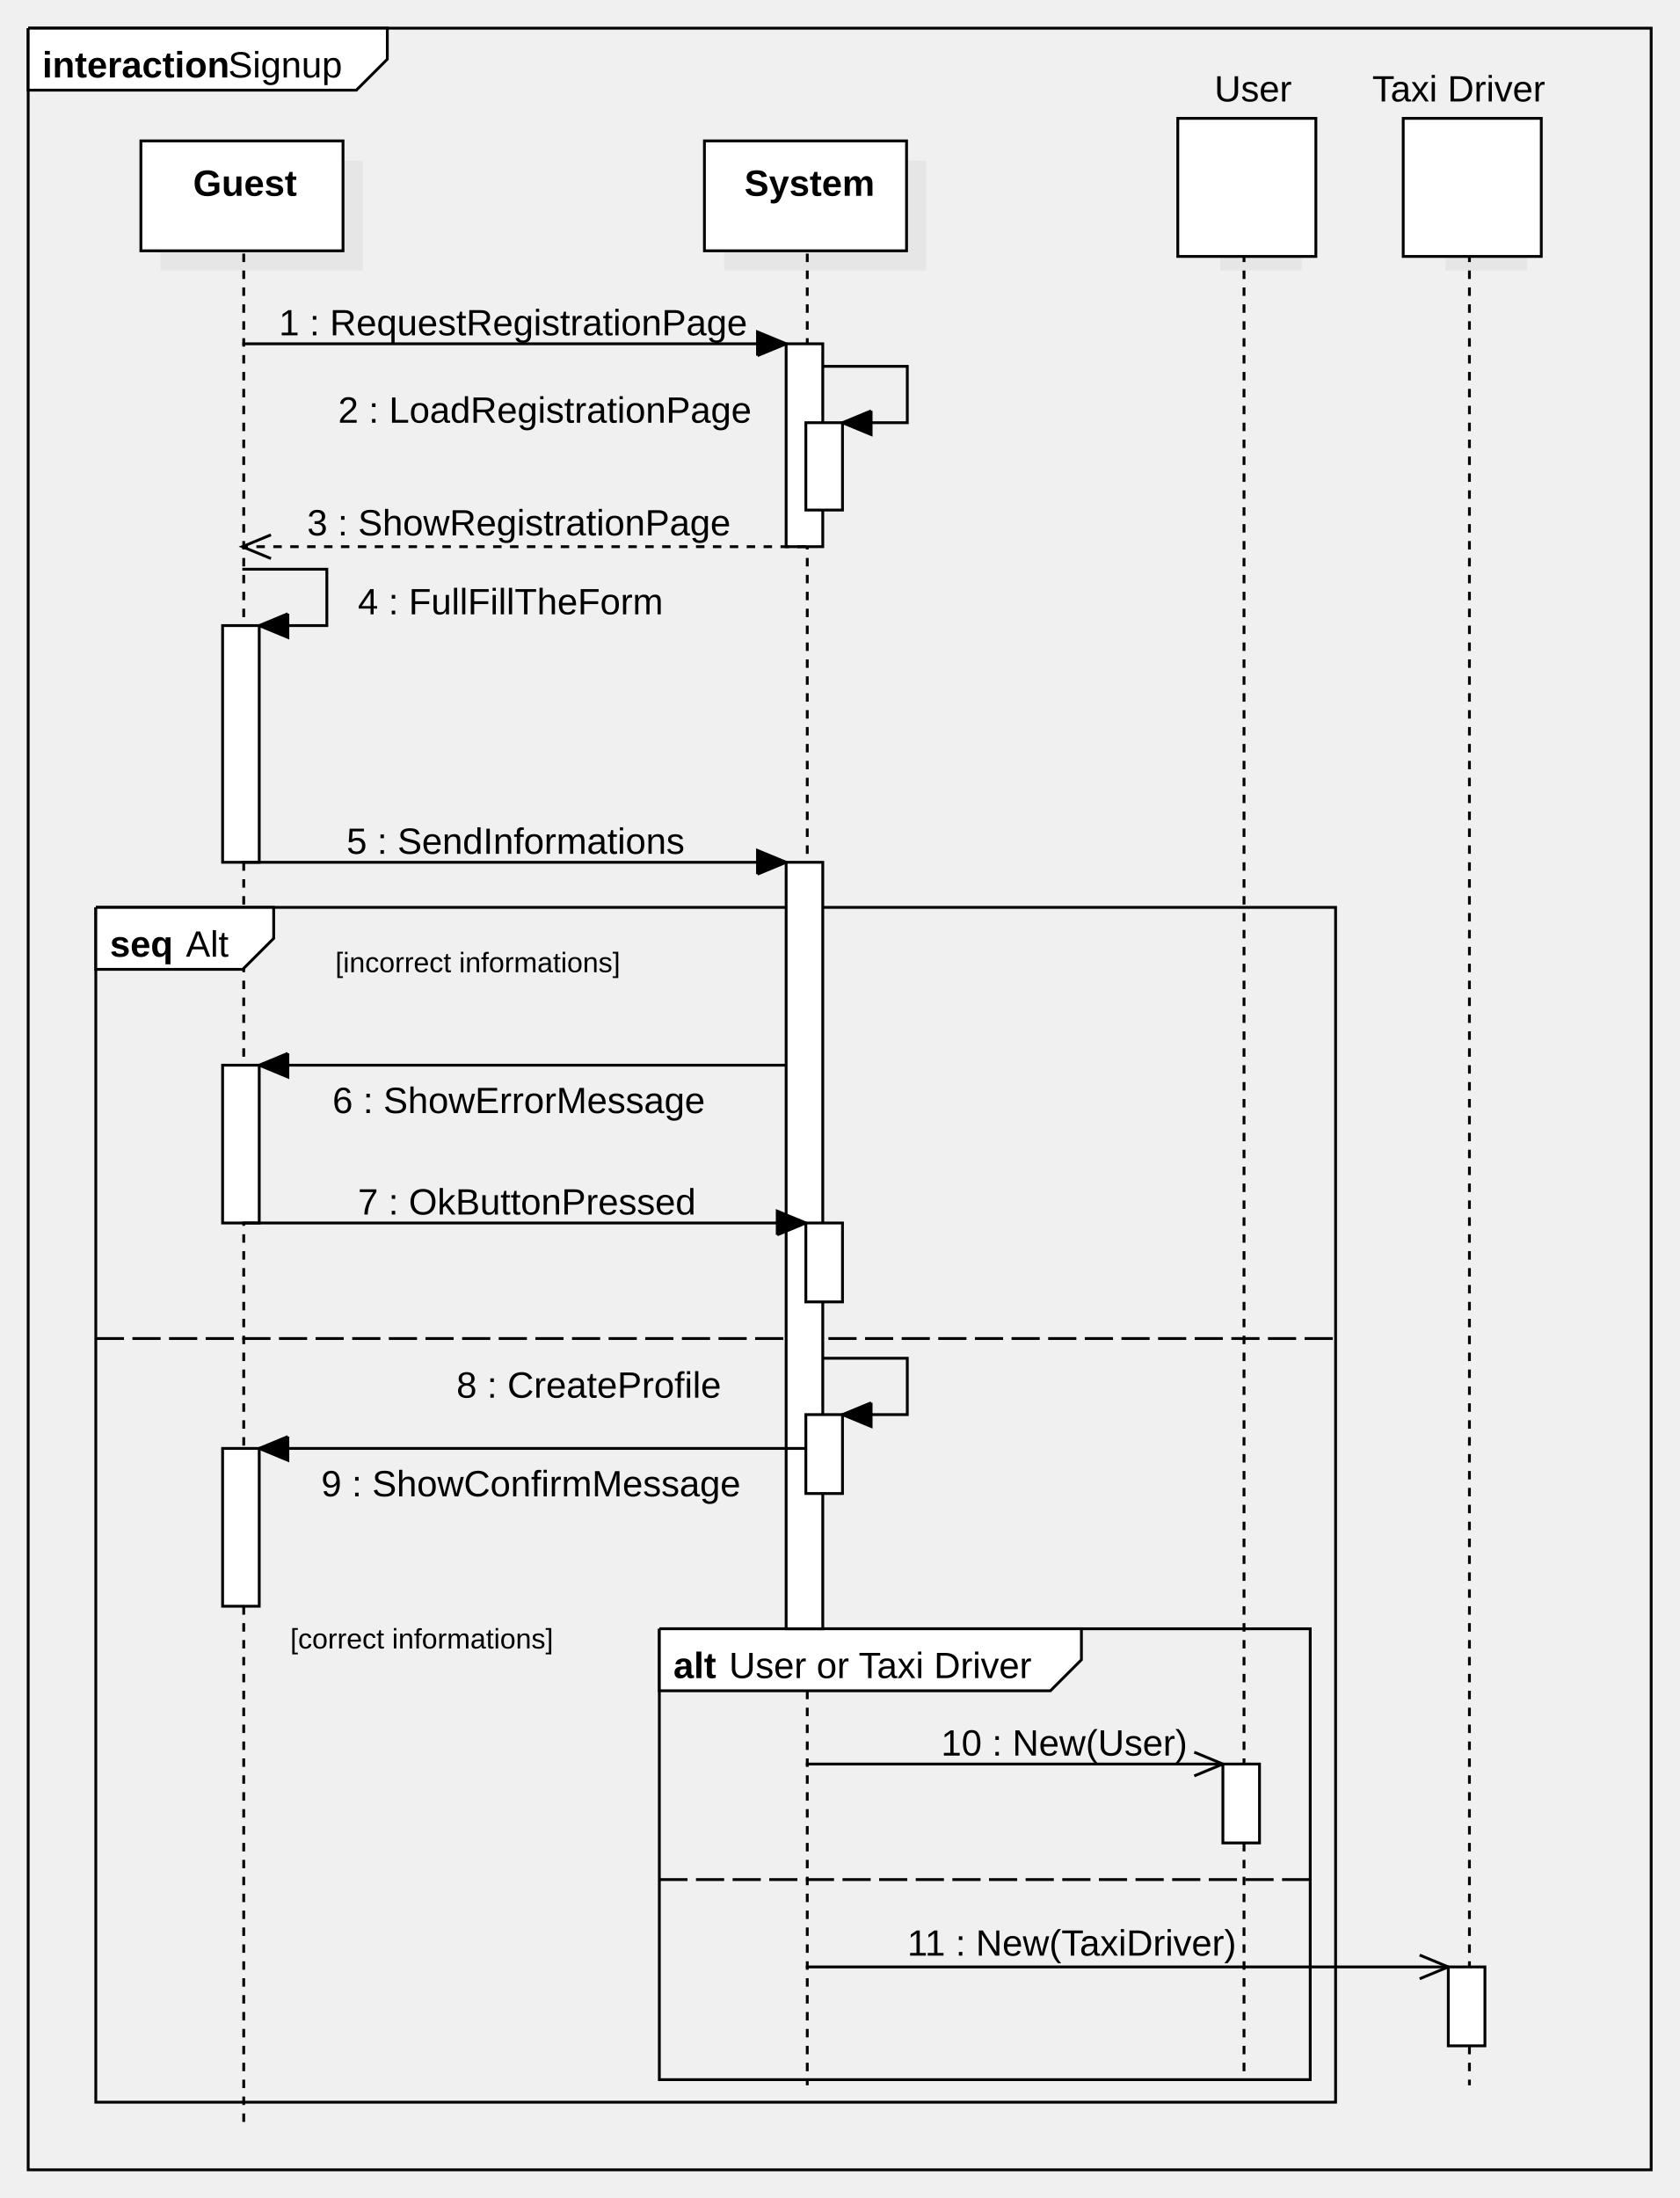
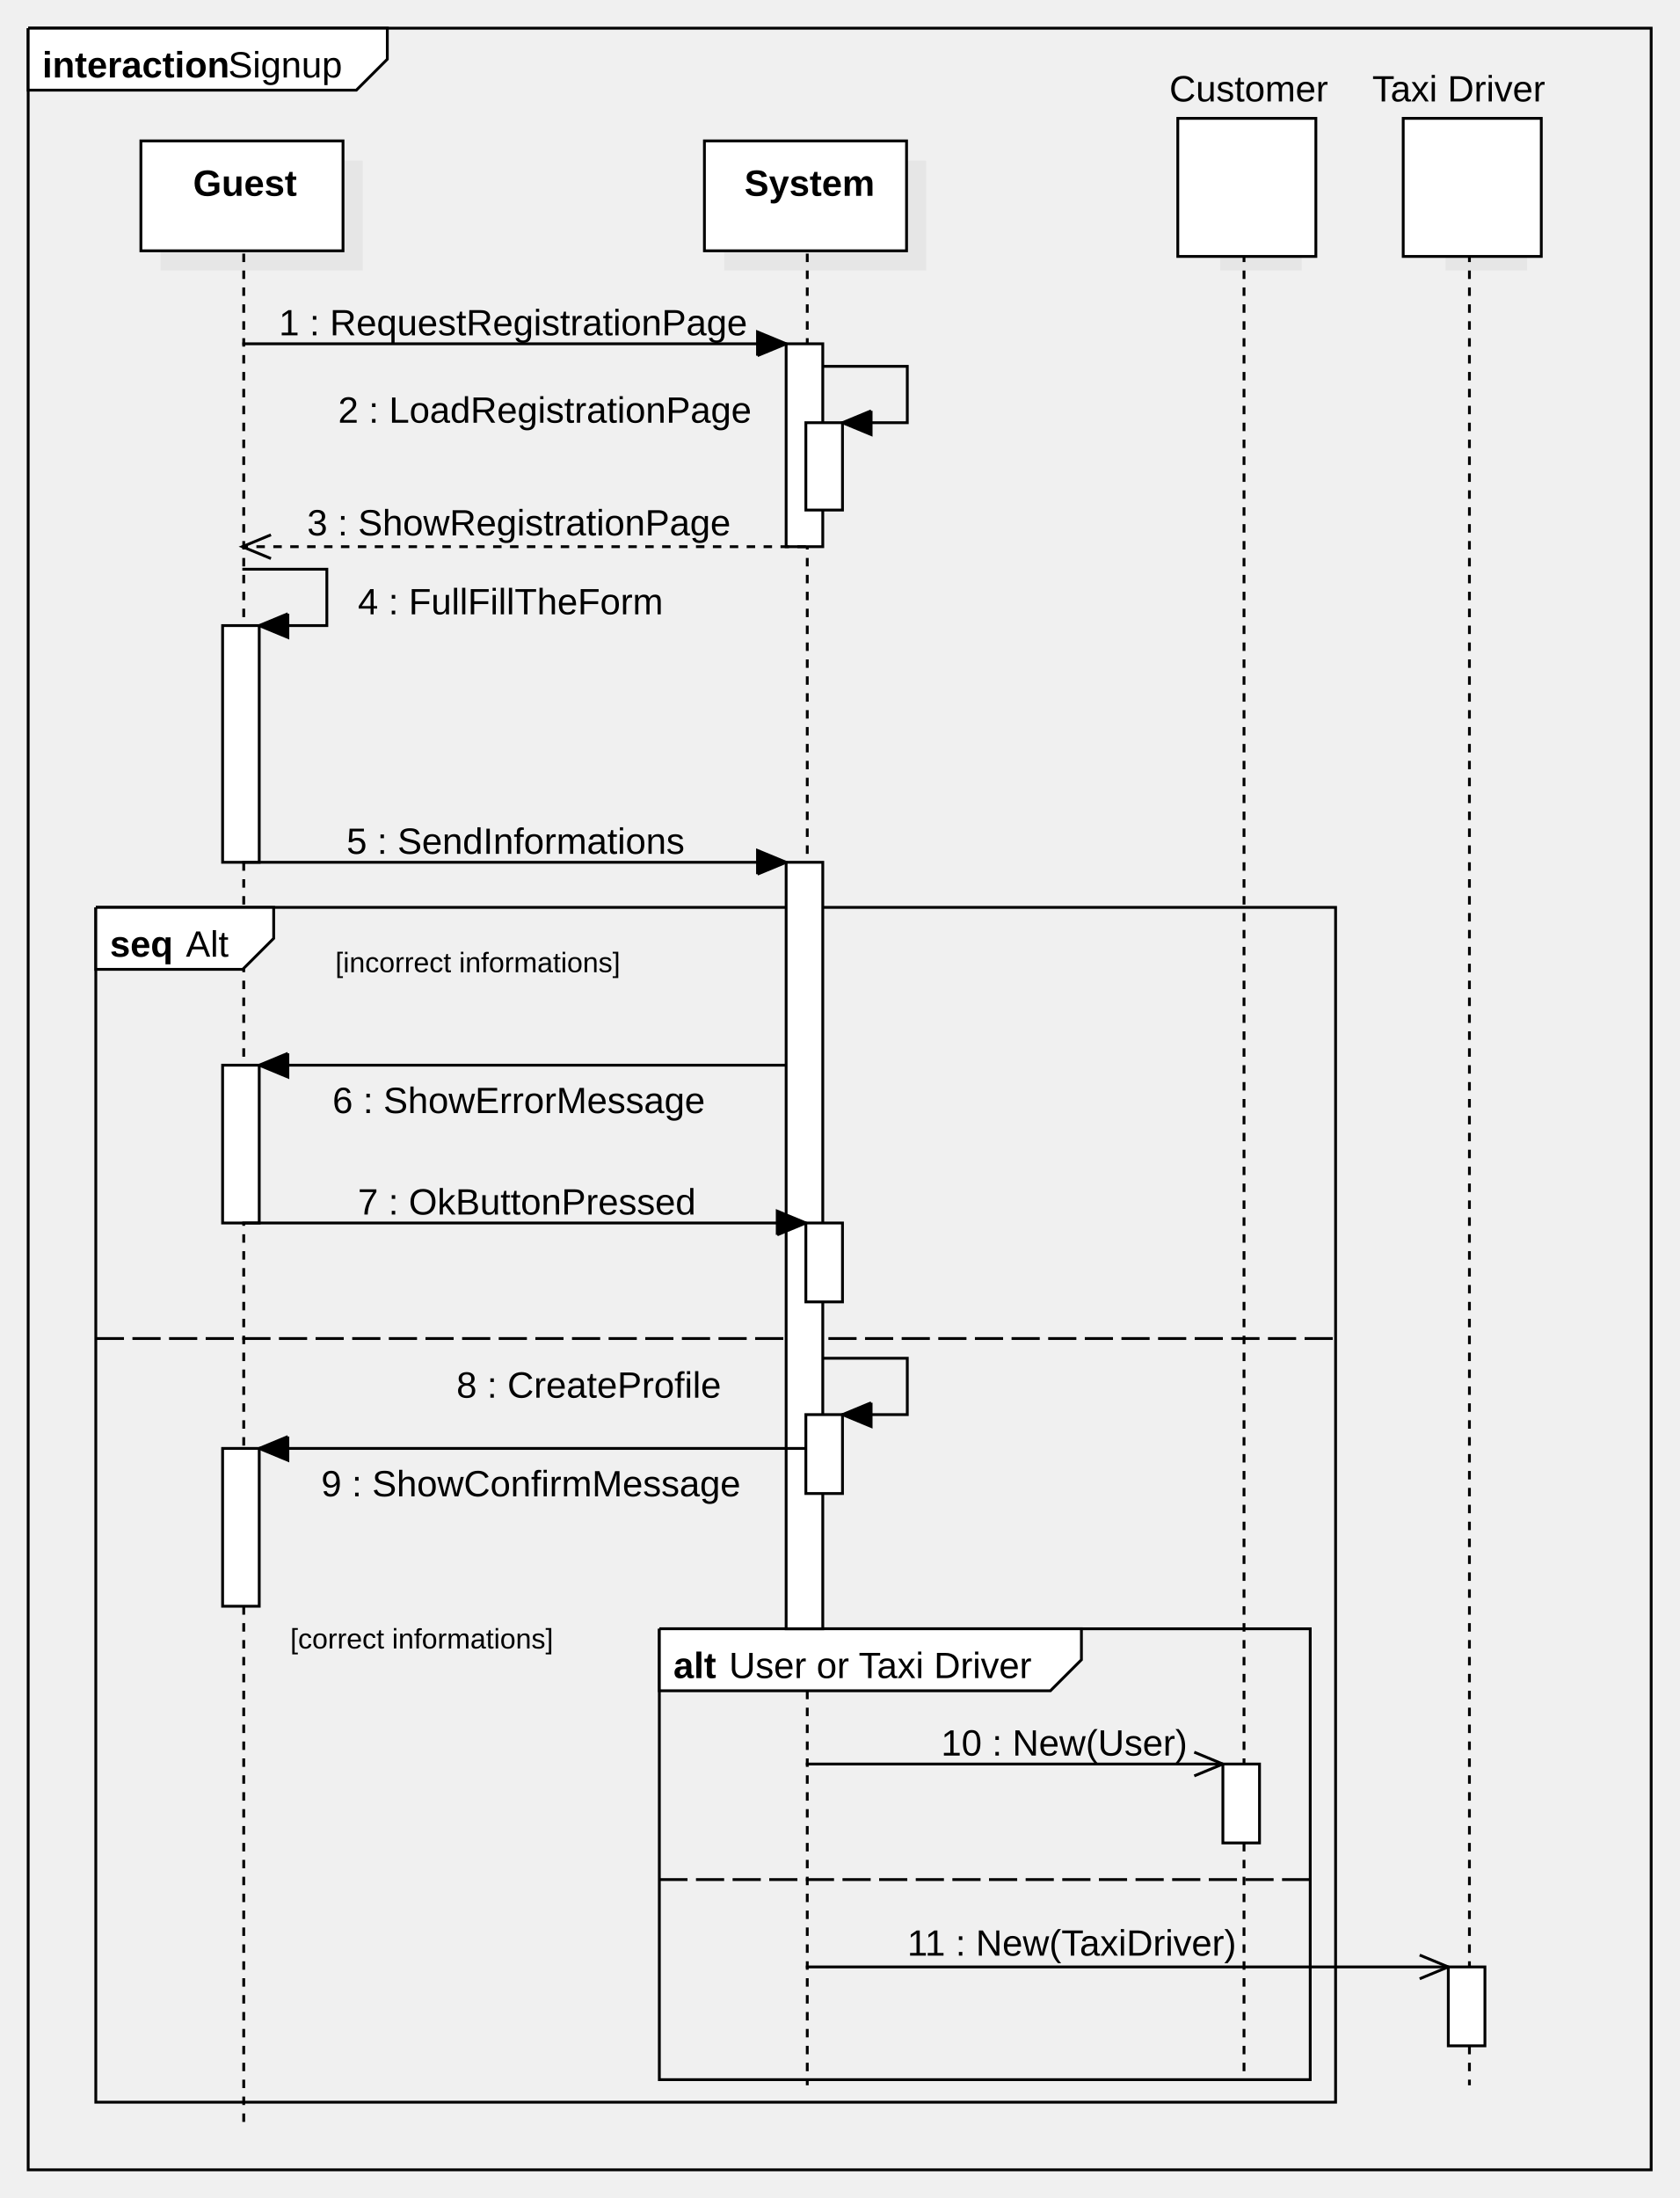
<svg xmlns="http://www.w3.org/2000/svg" version="1.1" width="596" height="780">
  <defs />
  <g>
    <g transform="translate(10,10) scale(1,1)">
      <path fill="none" stroke="#000000" d="M 0 0 L 576 0 L 576 760 L 0 760 L 0 0" stroke-miterlimit="10" />
    </g>
    <g transform="translate(10,10) scale(1,1)">
      <path fill="#ffffff" stroke="none" d="M 0 0 L 0 22 L 116.458 22 L 127.458 11 L 127.458 0 L 0 0" />
    </g>
    <g transform="translate(10,10) scale(1,1)">
      <path fill="none" stroke="#000000" d="M 0 0 L 0 22 L 116.458 22 L 127.458 11 L 127.458 0 L 0 0 L 0 0" stroke-miterlimit="10" />
    </g>
    <g transform="translate(10,10) scale(1,1)">
      <g>
        <path fill="none" stroke="none" />
        <text fill="#000000" stroke="none" font-family="Arial" font-size="13px" font-style="normal" font-weight="normal" text-decoration="none" x="70.979" y="17.5">Signup</text>
      </g>
    </g>
    <g transform="translate(10,10) scale(1,1)">
      <g>
        <path fill="none" stroke="none" />
        <text fill="#000000" stroke="none" font-family="Arial" font-size="13px" font-style="normal" font-weight="bold" text-decoration="none" x="5" y="17.5">interaction</text>
      </g>
    </g>
    <g transform="translate(10,10) scale(1,1)">
      <rect fill="#C0C0C0" stroke="none" x="47" y="47" width="71.736" height="39" opacity="0.2" />
    </g>
    <g transform="translate(10,10) scale(1,1)">
      <rect fill="#ffffff" stroke="none" x="40" y="40" width="71.736" height="39" />
    </g>
    <g transform="translate(10,10) scale(1,1)">
      <path fill="none" stroke="#000000" d="M 40 40 L 111.736 40 L 111.736 79 L 40 79 L 40 40 Z Z" stroke-miterlimit="10" />
    </g>
    <g transform="translate(10,10) scale(1,1)">
      <g>
        <path fill="none" stroke="none" />
        <text fill="#000000" stroke="none" font-family="Arial" font-size="13px" font-style="normal" font-weight="bold" text-decoration="none" x="58.526" y="59.5">Guest</text>
      </g>
    </g>
    <g transform="translate(10,10) scale(1,1)">
      <path fill="none" stroke="#000000" d="M 76.5 80 L 76.5 744" stroke-miterlimit="10" stroke-dasharray="3" />
    </g>
    <g transform="translate(10,10) scale(1,1)">
      <rect fill="#C0C0C0" stroke="none" x="247" y="47" width="71.736" height="39" opacity="0.2" />
    </g>
    <g transform="translate(10,10) scale(1,1)">
      <rect fill="#ffffff" stroke="none" x="240" y="40" width="71.736" height="39" />
    </g>
    <g transform="translate(10,10) scale(1,1)">
      <path fill="none" stroke="#000000" d="M 240 40 L 311.736 40 L 311.736 79 L 240 79 L 240 40 Z Z" stroke-miterlimit="10" />
    </g>
    <g transform="translate(10,10) scale(1,1)">
      <g>
        <path fill="none" stroke="none" />
        <text fill="#000000" stroke="none" font-family="Arial" font-size="13px" font-style="normal" font-weight="bold" text-decoration="none" x="254.197" y="59.5">System</text>
      </g>
    </g>
    <g transform="translate(10,10) scale(1,1)">
      <path fill="none" stroke="#000000" d="M 276.5 80 L 276.5 730" stroke-miterlimit="10" stroke-dasharray="3" />
    </g>
    <g transform="translate(10,10) scale(1,1)">
      <path fill="none" stroke="#000000" d="M 24 312 L 464 312 L 464 736 L 24 736 L 24 312" stroke-miterlimit="10" />
    </g>
    <g transform="translate(10,10) scale(1,1)">
      <path fill="#ffffff" stroke="none" d="M 24 312 L 24 334 L 76.131 334 L 87.131 323 L 87.131 312 L 24 312" />
    </g>
    <g transform="translate(10,10) scale(1,1)">
      <path fill="none" stroke="#000000" d="M 24 312 L 24 334 L 76.131 334 L 87.131 323 L 87.131 312 L 24 312 L 24 312" stroke-miterlimit="10" />
    </g>
    <g transform="translate(10,10) scale(1,1)">
      <g>
        <path fill="none" stroke="none" />
        <text fill="#000000" stroke="none" font-family="Arial" font-size="13px" font-style="normal" font-weight="normal" text-decoration="none" x="55.96" y="329.5">Alt</text>
      </g>
    </g>
    <g transform="translate(10,10) scale(1,1)">
      <g>
        <path fill="none" stroke="none" />
        <text fill="#000000" stroke="none" font-family="Arial" font-size="13px" font-style="normal" font-weight="bold" text-decoration="none" x="29" y="329.5">seq</text>
      </g>
    </g>
    <g transform="translate(10,10) scale(1,1)">
      <path fill="none" stroke="#000000" d="M 24 465 L 464 465" stroke-miterlimit="10" stroke-dasharray="10,3" />
    </g>
    <g transform="translate(10,10) scale(1,1)">
      <g>
        <path fill="none" stroke="none" />
        <text fill="#000000" stroke="none" font-family="Arial" font-size="10px" font-style="normal" font-weight="normal" text-decoration="none" x="109" y="335">[incorrect informations]</text>
      </g>
    </g>
    <g transform="translate(10,10) scale(1,1)">
      <g>
        <path fill="none" stroke="none" />
        <text fill="#000000" stroke="none" font-family="Arial" font-size="10px" font-style="normal" font-weight="normal" text-decoration="none" x="93" y="575">[correct informations]</text>
      </g>
    </g>
    <g transform="translate(10,10) scale(1,1)">
      <rect fill="#C0C0C0" stroke="none" x="423" y="47" width="29" height="39" opacity="0.2" />
    </g>
    <g transform="translate(10,10) scale(1,1)">
      <rect fill="#ffffff" stroke="none" x="416" y="40" width="29" height="39" />
    </g>
    <g transform="translate(10,10) scale(1,1)">
      <path fill="none" stroke="#000000" d="M 416 40 L 445 40 L 445 79 L 416 79 L 416 40 Z Z" stroke-miterlimit="10" />
    </g>
    <g transform="translate(10,10) scale(1,1)">
      <g>
        <path fill="none" stroke="none" />
        <text fill="#000000" stroke="none" font-family="Arial" font-size="13px" font-style="normal" font-weight="bold" text-decoration="none" x="426.885" y="59.5">a</text>
      </g>
    </g>
    <g transform="translate(10,10) scale(1,1)">
      <path fill="none" stroke="#000000" d="M 431.5 80 L 431.5 728" stroke-miterlimit="10" stroke-dasharray="3" />
    </g>
    <g transform="translate(10,10) scale(1,1)">
      <rect fill="#ffffff" stroke="none" x="408" y="32" width="49" height="49" />
    </g>
    <g transform="translate(10,10) scale(1,1)">
      <path fill="none" stroke="#000000" d="M 408 32 L 457 32 L 457 81 L 408 81 L 408 32 Z Z" stroke-miterlimit="10" />
    </g>
    <g transform="translate(10,10) scale(1,1)">
      <g>
        <path fill="none" stroke="none" />
-         <text fill="#000000" stroke="none" font-family="Arial" font-size="13px" font-style="normal" font-weight="normal" text-decoration="none" x="421" y="26">User</text>
+         <text fill="#000000" stroke="none" font-family="Arial" font-size="13px" font-style="normal" font-weight="normal" text-decoration="none" x="405" y="26">Customer</text>
      </g>
    </g>
    <g transform="translate(10,10) scale(1,1)">
      <path fill="none" stroke="#000000" d="M 224 568 L 455 568 L 455 728 L 224 728 L 224 568" stroke-miterlimit="10" />
    </g>
    <g transform="translate(10,10) scale(1,1)">
      <path fill="#ffffff" stroke="none" d="M 224 568 L 224 590 L 362.795 590 L 373.795 579 L 373.795 568 L 224 568" />
    </g>
    <g transform="translate(10,10) scale(1,1)">
      <path fill="none" stroke="#000000" d="M 224 568 L 224 590 L 362.795 590 L 373.795 579 L 373.795 568 L 224 568 L 224 568" stroke-miterlimit="10" />
    </g>
    <g transform="translate(10,10) scale(1,1)">
      <g>
        <path fill="none" stroke="none" />
        <text fill="#000000" stroke="none" font-family="Arial" font-size="13px" font-style="normal" font-weight="normal" text-decoration="none" x="248.73" y="585.5">User or Taxi Driver</text>
      </g>
    </g>
    <g transform="translate(10,10) scale(1,1)">
      <g>
        <path fill="none" stroke="none" />
        <text fill="#000000" stroke="none" font-family="Arial" font-size="13px" font-style="normal" font-weight="bold" text-decoration="none" x="229" y="585.5">alt</text>
      </g>
    </g>
    <g transform="translate(10,10) scale(1,1)">
      <path fill="none" stroke="#000000" d="M 224 657 L 455 657" stroke-miterlimit="10" stroke-dasharray="10,3" />
    </g>
    <g transform="translate(10,10) scale(1,1)">
      <rect fill="#C0C0C0" stroke="none" x="503" y="47" width="29" height="39" opacity="0.2" />
    </g>
    <g transform="translate(10,10) scale(1,1)">
      <rect fill="#ffffff" stroke="none" x="496" y="40" width="29" height="39" />
    </g>
    <g transform="translate(10,10) scale(1,1)">
      <path fill="none" stroke="#000000" d="M 496 40 L 525 40 L 525 79 L 496 79 L 496 40 Z Z" stroke-miterlimit="10" />
    </g>
    <g transform="translate(10,10) scale(1,1)">
      <g>
        <path fill="none" stroke="none" />
        <text fill="#000000" stroke="none" font-family="Arial" font-size="13px" font-style="normal" font-weight="bold" text-decoration="none" x="506.885" y="59.5">a</text>
      </g>
    </g>
    <g transform="translate(10,10) scale(1,1)">
      <path fill="none" stroke="#000000" d="M 511.5 80 L 511.5 730" stroke-miterlimit="10" stroke-dasharray="3" />
    </g>
    <g transform="translate(10,10) scale(1,1)">
      <rect fill="#ffffff" stroke="none" x="488" y="32" width="49" height="49" />
    </g>
    <g transform="translate(10,10) scale(1,1)">
      <path fill="none" stroke="#000000" d="M 488 32 L 537 32 L 537 81 L 488 81 L 488 32 Z Z" stroke-miterlimit="10" />
    </g>
    <g transform="translate(10,10) scale(1,1)">
      <g>
        <path fill="none" stroke="none" />
        <text fill="#000000" stroke="none" font-family="Arial" font-size="13px" font-style="normal" font-weight="normal" text-decoration="none" x="477" y="26">Taxi Driver</text>
      </g>
    </g>
    <g transform="translate(10,10) scale(1,1)">
      <path fill="none" stroke="#000000" d="M 76 112 L 269 112" stroke-miterlimit="10" />
    </g>
    <g transform="translate(10,10) scale(1,1)">
      <path fill="#000000" stroke="none" d="M 258.837 116.21 L 269 112 L 258.837 107.79" />
    </g>
    <g transform="translate(10,10) scale(1,1)">
      <path fill="none" stroke="#000000" d="M 258.837 116.21 L 269 112 L 258.837 107.79 L 258.837 116.21" stroke-miterlimit="10" />
    </g>
    <g transform="translate(10,10) scale(1,1)">
      <g>
        <path fill="none" stroke="none" />
        <text fill="#000000" stroke="none" font-family="Arial" font-size="13px" font-style="normal" font-weight="normal" text-decoration="none" x="89" y="109">1 : RequestRegistrationPage</text>
      </g>
    </g>
    <g transform="translate(10,10) scale(1,1)">
      <rect fill="#ffffff" stroke="none" x="269" y="112" width="13" height="72" />
    </g>
    <g transform="translate(10,10) scale(1,1)">
      <path fill="none" stroke="#000000" d="M 269 112 L 282 112 L 282 184 L 269 184 L 269 112 Z Z" stroke-miterlimit="10" />
    </g>
    <g transform="translate(10,10) scale(1,1)">
      <path fill="none" stroke="#000000" d="M 282 120 L 312 120 L 312 140 L 289 140" stroke-miterlimit="10" />
    </g>
    <g transform="translate(10,10) scale(1,1)">
      <path fill="#000000" stroke="none" d="M 299.163 135.79 L 289 140 L 299.163 144.21" />
    </g>
    <g transform="translate(10,10) scale(1,1)">
      <path fill="none" stroke="#000000" d="M 299.163 135.79 L 289 140 L 299.163 144.21 L 299.163 135.79" stroke-miterlimit="10" />
    </g>
    <g transform="translate(10,10) scale(1,1)">
      <g>
        <path fill="none" stroke="none" />
        <text fill="#000000" stroke="none" font-family="Arial" font-size="13px" font-style="normal" font-weight="normal" text-decoration="none" x="110" y="140">2 : LoadRegistrationPage</text>
      </g>
    </g>
    <g transform="translate(10,10) scale(1,1)">
      <rect fill="#ffffff" stroke="none" x="276" y="140" width="13" height="31" />
    </g>
    <g transform="translate(10,10) scale(1,1)">
      <path fill="none" stroke="#000000" d="M 276 140 L 289 140 L 289 171 L 276 171 L 276 140 Z Z" stroke-miterlimit="10" />
    </g>
    <g transform="translate(10,10) scale(1,1)">
      <path fill="none" stroke="#000000" d="M 276 184 L 76 184" stroke-miterlimit="10" stroke-dasharray="3" />
    </g>
    <g transform="translate(10,10) scale(1,1)">
      <path fill="none" stroke="#000000" d="M 86.163 179.79 L 76 184 L 86.163 188.21" stroke-miterlimit="10" />
    </g>
    <g transform="translate(10,10) scale(1,1)">
      <g>
        <path fill="none" stroke="none" />
        <text fill="#000000" stroke="none" font-family="Arial" font-size="13px" font-style="normal" font-weight="normal" text-decoration="none" x="99" y="180">3 : ShowRegistrationPage</text>
      </g>
    </g>
    <g transform="translate(10,10) scale(1,1)">
      <path fill="none" stroke="#000000" d="M 76 192 L 106 192 L 106 212 L 82 212" stroke-miterlimit="10" />
    </g>
    <g transform="translate(10,10) scale(1,1)">
      <path fill="#000000" stroke="none" d="M 92.163 207.79 L 82 212 L 92.163 216.21" />
    </g>
    <g transform="translate(10,10) scale(1,1)">
      <path fill="none" stroke="#000000" d="M 92.163 207.79 L 82 212 L 92.163 216.21 L 92.163 207.79" stroke-miterlimit="10" />
    </g>
    <g transform="translate(10,10) scale(1,1)">
      <g>
        <path fill="none" stroke="none" />
        <text fill="#000000" stroke="none" font-family="Arial" font-size="13px" font-style="normal" font-weight="normal" text-decoration="none" x="117" y="208">4 : FullFillTheForm</text>
      </g>
    </g>
    <g transform="translate(10,10) scale(1,1)">
      <rect fill="#ffffff" stroke="none" x="69" y="212" width="13" height="84" />
    </g>
    <g transform="translate(10,10) scale(1,1)">
      <path fill="none" stroke="#000000" d="M 69 212 L 82 212 L 82 296 L 69 296 L 69 212 Z Z" stroke-miterlimit="10" />
    </g>
    <g transform="translate(10,10) scale(1,1)">
      <path fill="none" stroke="#000000" d="M 76 296 L 269 296" stroke-miterlimit="10" />
    </g>
    <g transform="translate(10,10) scale(1,1)">
      <path fill="#000000" stroke="none" d="M 258.837 300.21 L 269 296 L 258.837 291.79" />
    </g>
    <g transform="translate(10,10) scale(1,1)">
      <path fill="none" stroke="#000000" d="M 258.837 300.21 L 269 296 L 258.837 291.79 L 258.837 300.21" stroke-miterlimit="10" />
    </g>
    <g transform="translate(10,10) scale(1,1)">
      <g>
        <path fill="none" stroke="none" />
        <text fill="#000000" stroke="none" font-family="Arial" font-size="13px" font-style="normal" font-weight="normal" text-decoration="none" x="113" y="293">5 : SendInformations</text>
      </g>
    </g>
    <g transform="translate(10,10) scale(1,1)">
      <rect fill="#ffffff" stroke="none" x="269" y="296" width="13" height="272" />
    </g>
    <g transform="translate(10,10) scale(1,1)">
      <path fill="none" stroke="#000000" d="M 269 296 L 282 296 L 282 568 L 269 568 L 269 296 Z Z" stroke-miterlimit="10" />
    </g>
    <g transform="translate(10,10) scale(1,1)">
      <path fill="none" stroke="#000000" d="M 269 368 L 82 368" stroke-miterlimit="10" />
    </g>
    <g transform="translate(10,10) scale(1,1)">
      <path fill="#000000" stroke="none" d="M 92.163 363.79 L 82 368 L 92.163 372.21" />
    </g>
    <g transform="translate(10,10) scale(1,1)">
      <path fill="none" stroke="#000000" d="M 92.163 363.79 L 82 368 L 92.163 372.21 L 92.163 363.79" stroke-miterlimit="10" />
    </g>
    <g transform="translate(10,10) scale(1,1)">
      <g>
        <path fill="none" stroke="none" />
        <text fill="#000000" stroke="none" font-family="Arial" font-size="13px" font-style="normal" font-weight="normal" text-decoration="none" x="108" y="385">6 : ShowErrorMessage</text>
      </g>
    </g>
    <g transform="translate(10,10) scale(1,1)">
      <rect fill="#ffffff" stroke="none" x="69" y="368" width="13" height="56" />
    </g>
    <g transform="translate(10,10) scale(1,1)">
      <path fill="none" stroke="#000000" d="M 69 368 L 82 368 L 82 424 L 69 424 L 69 368 Z Z" stroke-miterlimit="10" />
    </g>
    <g transform="translate(10,10) scale(1,1)">
      <path fill="none" stroke="#000000" d="M 76 424 L 276 424" stroke-miterlimit="10" />
    </g>
    <g transform="translate(10,10) scale(1,1)">
      <path fill="#000000" stroke="none" d="M 265.837 428.21 L 276 424 L 265.837 419.79" />
    </g>
    <g transform="translate(10,10) scale(1,1)">
      <path fill="none" stroke="#000000" d="M 265.837 428.21 L 276 424 L 265.837 419.79 L 265.837 428.21" stroke-miterlimit="10" />
    </g>
    <g transform="translate(10,10) scale(1,1)">
      <g>
        <path fill="none" stroke="none" />
        <text fill="#000000" stroke="none" font-family="Arial" font-size="13px" font-style="normal" font-weight="normal" text-decoration="none" x="117" y="421">7 : OkButtonPressed</text>
      </g>
    </g>
    <g transform="translate(10,10) scale(1,1)">
      <rect fill="#ffffff" stroke="none" x="276" y="424" width="13" height="28" />
    </g>
    <g transform="translate(10,10) scale(1,1)">
      <path fill="none" stroke="#000000" d="M 276 424 L 289 424 L 289 452 L 276 452 L 276 424 Z Z" stroke-miterlimit="10" />
    </g>
    <g transform="translate(10,10) scale(1,1)">
      <path fill="none" stroke="#000000" d="M 282 472 L 312 472 L 312 492 L 289 492" stroke-miterlimit="10" />
    </g>
    <g transform="translate(10,10) scale(1,1)">
      <path fill="#000000" stroke="none" d="M 299.163 487.79 L 289 492 L 299.163 496.21" />
    </g>
    <g transform="translate(10,10) scale(1,1)">
      <path fill="none" stroke="#000000" d="M 299.163 487.79 L 289 492 L 299.163 496.21 L 299.163 487.79" stroke-miterlimit="10" />
    </g>
    <g transform="translate(10,10) scale(1,1)">
      <g>
        <path fill="none" stroke="none" />
        <text fill="#000000" stroke="none" font-family="Arial" font-size="13px" font-style="normal" font-weight="normal" text-decoration="none" x="152" y="486">8 : CreateProfile</text>
      </g>
    </g>
    <g transform="translate(10,10) scale(1,1)">
      <rect fill="#ffffff" stroke="none" x="276" y="492" width="13" height="28" />
    </g>
    <g transform="translate(10,10) scale(1,1)">
      <path fill="none" stroke="#000000" d="M 276 492 L 289 492 L 289 520 L 276 520 L 276 492 Z Z" stroke-miterlimit="10" />
    </g>
    <g transform="translate(10,10) scale(1,1)">
      <path fill="none" stroke="#000000" d="M 276 504 L 82 504" stroke-miterlimit="10" />
    </g>
    <g transform="translate(10,10) scale(1,1)">
      <path fill="#000000" stroke="none" d="M 92.163 499.79 L 82 504 L 92.163 508.21" />
    </g>
    <g transform="translate(10,10) scale(1,1)">
      <path fill="none" stroke="#000000" d="M 92.163 499.79 L 82 504 L 92.163 508.21 L 92.163 499.79" stroke-miterlimit="10" />
    </g>
    <g transform="translate(10,10) scale(1,1)">
      <g>
        <path fill="none" stroke="none" />
        <text fill="#000000" stroke="none" font-family="Arial" font-size="13px" font-style="normal" font-weight="normal" text-decoration="none" x="104" y="521">9 : ShowConfirmMessage</text>
      </g>
    </g>
    <g transform="translate(10,10) scale(1,1)">
      <rect fill="#ffffff" stroke="none" x="69" y="504" width="13" height="56" />
    </g>
    <g transform="translate(10,10) scale(1,1)">
      <path fill="none" stroke="#000000" d="M 69 504 L 82 504 L 82 560 L 69 560 L 69 504 Z Z" stroke-miterlimit="10" />
    </g>
    <g transform="translate(10,10) scale(1,1)">
      <path fill="none" stroke="#000000" d="M 276 616 L 424 616" stroke-miterlimit="10" />
    </g>
    <g transform="translate(10,10) scale(1,1)">
      <path fill="none" stroke="#000000" d="M 413.837 620.21 L 424 616 L 413.837 611.79" stroke-miterlimit="10" />
    </g>
    <g transform="translate(10,10) scale(1,1)">
      <g>
        <path fill="none" stroke="none" />
        <text fill="#000000" stroke="none" font-family="Arial" font-size="13px" font-style="normal" font-weight="normal" text-decoration="none" x="324" y="613">10 : New(User)</text>
      </g>
    </g>
    <g transform="translate(10,10) scale(1,1)">
      <rect fill="#ffffff" stroke="none" x="424" y="616" width="13" height="28" />
    </g>
    <g transform="translate(10,10) scale(1,1)">
      <path fill="none" stroke="#000000" d="M 424 616 L 437 616 L 437 644 L 424 644 L 424 616 Z Z" stroke-miterlimit="10" />
    </g>
    <g transform="translate(10,10) scale(1,1)">
      <path fill="none" stroke="#000000" d="M 276 688 L 504 688" stroke-miterlimit="10" />
    </g>
    <g transform="translate(10,10) scale(1,1)">
      <path fill="none" stroke="#000000" d="M 493.837 692.21 L 504 688 L 493.837 683.79" stroke-miterlimit="10" />
    </g>
    <g transform="translate(10,10) scale(1,1)">
      <g>
        <path fill="none" stroke="none" />
        <text fill="#000000" stroke="none" font-family="Arial" font-size="13px" font-style="normal" font-weight="normal" text-decoration="none" x="312" y="684">11 : New(TaxiDriver)</text>
      </g>
    </g>
    <g transform="translate(10,10) scale(1,1)">
      <rect fill="#ffffff" stroke="none" x="504" y="688" width="13" height="28" />
    </g>
    <g transform="translate(10,10) scale(1,1)">
      <path fill="none" stroke="#000000" d="M 504 688 L 517 688 L 517 716 L 504 716 L 504 688 Z Z" stroke-miterlimit="10" />
    </g>
  </g>
</svg>
